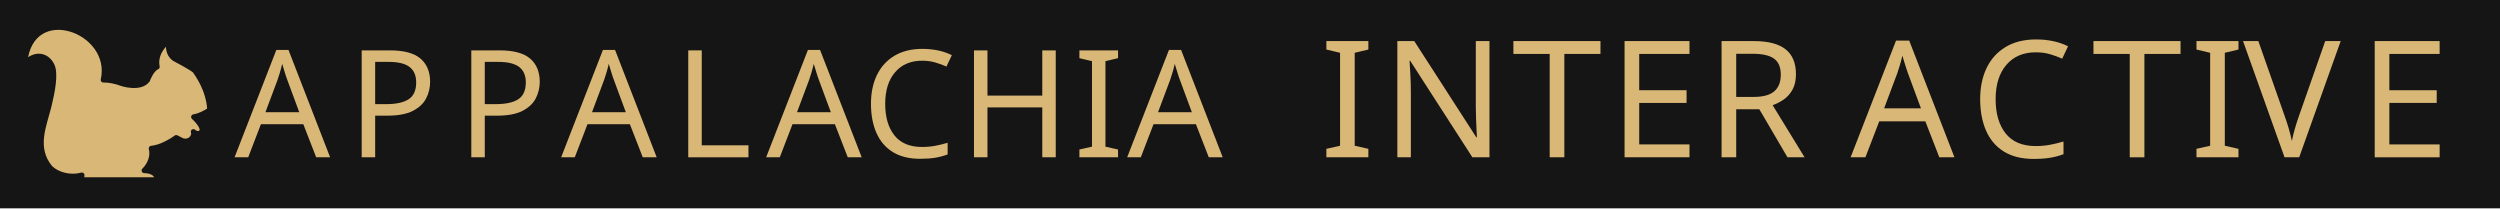
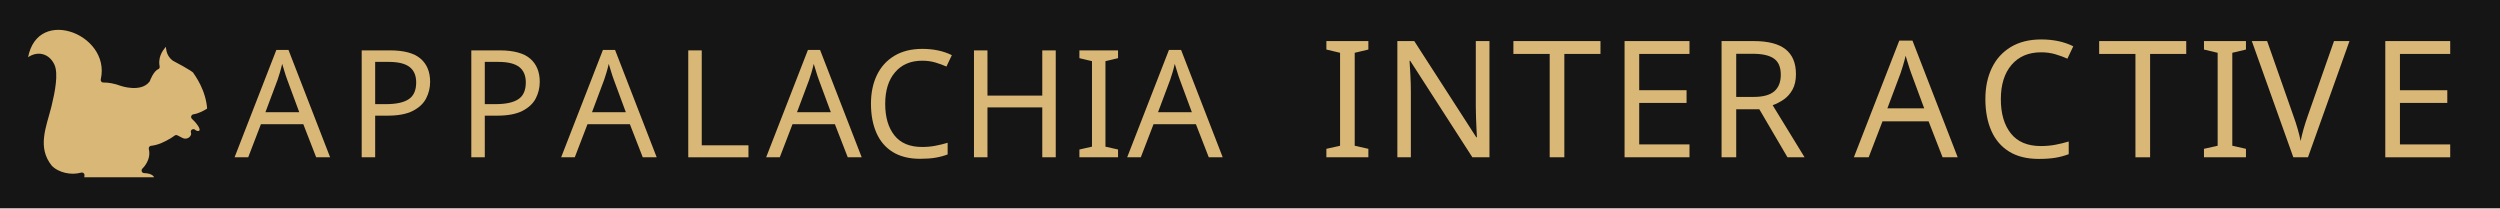
<svg xmlns="http://www.w3.org/2000/svg" xmlns:xlink="http://www.w3.org/1999/xlink" viewBox="0 0 1536 128">
  <defs>
-     <style>.cls-1,.cls-3{fill:#d9b776;}.cls-1{stroke:#161515;stroke-miterlimit:7.57;stroke-width:10px;}.cls-2{fill:#161515;}.cls-3{font-size:92px;font-family:Montserrat-Medium, Montserrat;font-weight:500;letter-spacing:0.02em;}.cls-4{letter-spacing:0.01em;}.cls-5{letter-spacing:-0.02em;}.cls-6{letter-spacing:0.02em;}.cls-7{letter-spacing:0.02em;}.cls-10,.cls-11,.cls-12,.cls-13,.cls-8,.cls-9{font-size:100px;font-family:Montserrat-Light, Montserrat;font-weight:300;}.cls-8{letter-spacing:0.04em;}.cls-9{letter-spacing:0.03em;}.cls-10{letter-spacing:0.03em;}.cls-11{letter-spacing:0.04em;}.cls-12{letter-spacing:0.03em;}.cls-13{letter-spacing:0.03em;}</style>
+     <style>.cls-1,.cls-3{fill:#d9b776;}.cls-1{stroke:#161515;stroke-miterlimit:7.57;stroke-width:10px;}.cls-2{fill:#161515;}.cls-3{font-size:92px;font-family:Montserrat-Medium, Montserrat;font-weight:500;letter-spacing:0.02em;}.cls-4{letter-spacing:0.01em;}.cls-5{letter-spacing:-0.02em;}.cls-6{letter-spacing:0.02em;}.cls-7{letter-spacing:0.02em;}.cls-10,.cls-11,.cls-12,.cls-13,.cls-8,.cls-9{font-size:100px;font-family:Montserrat-Regular, Montserrat;font-weight:400;}.cls-8{letter-spacing:0.04em;}.cls-9{letter-spacing:0.03em;}.cls-10{letter-spacing:0.03em;}.cls-11{letter-spacing:0.03em;}.cls-12{letter-spacing:0.03em;}.cls-13{letter-spacing:0.04em;}</style>
    <symbol id="Squirrel_Filled_-_Gold" data-name="Squirrel Filled - Gold" viewBox="0 0 376.85 312.17">
      <path id="Squirrel_Filled" data-name="Squirrel Filled" class="cls-1" d="M350.92,215.39s-6.69,1-11.43-3.64a.16.16,0,0,0-.27.17,11.54,11.54,0,0,1-.54,9.19c-4.14,8.75-15,12-23.5,7.36l-9.78-5a.17.17,0,0,0-.18,0c-.54.41-3.6,2.74-8.25,5.67-12.86,7.61-25.77,13.93-40.9,15.62a.17.17,0,0,0-.15.2c5.72,23.73-11.66,41.3-14.19,43.69a.17.17,0,0,0,.12.29c25.93.67,26,16.27,25.89,18a.17.17,0,0,1-.17.16H117.75a.17.17,0,0,1-.17-.19l1-9a.17.17,0,0,0-.21-.18c-21.62,6.11-48.22.26-63.22-14.95h0c-32-39.47-11.75-82.54-1.93-122.18,7.11-29,13.73-64.17,5.93-80.17-10.68-21.93-34.77-25-53.81-4a.17.17,0,0,1-.3-.13c11-126,178.17-66,155.65,32.86a.16.16,0,0,0,.16.21c9.79-.19,22.5,1.71,37.15,7.18,0,0,35.93,11.88,50.43-6.89l0,0c.28-.8,7.67-21.4,19.17-26.24a.17.17,0,0,0,.1-.2c-.6-2.15-7.15-28.53,23.25-51.61a.17.17,0,0,1,.27.17c-.88,3.37-5.38,23.63,10.32,35.19l0,0c.76.39,38.13,19.88,41.31,24.81s26.8,35.52,29,76.8a.15.15,0,0,1-.07.15c-9.86,6.32-19.65,11.59-31.77,13.65a.17.17,0,0,0-.09.29c2.81,2.58,27.82,26.08,11.09,32.67ZM232.74,306.68" />
    </symbol>
  </defs>
  <g id="Layer_2" data-name="Layer 2">
    <g id="Logos">
      <g id="Main_Colors" data-name="Main Colors">
        <g id="Squirrel_Stripe_Logo" data-name="Squirrel Stripe Logo">
          <rect id="Background" class="cls-2" width="1536" height="128" />
          <use width="376.84" height="312.17" transform="translate(13.61 15.25) scale(0.31)" xlink:href="#Squirrel_Filled_-_Gold" />
          <text class="cls-3" transform="translate(144.12 96.64)">A<tspan class="cls-4" x="69.18" y="0">P</tspan>
            <tspan class="cls-5" x="136.53" y="0">P</tspan>
            <tspan x="200.65" y="0">A</tspan>
            <tspan class="cls-6" x="269.83" y="0">L</tspan>
            <tspan class="cls-7" x="326.6" y="0">ACHIA </tspan>
            <tspan class="cls-8" x="666.81" y="0">INTER</tspan>
-             <tspan class="cls-9" x="992.9" y="0">A</tspan>
-             <tspan class="cls-10" x="1066.4" y="0">C</tspan>
-             <tspan class="cls-11" x="1141.1" y="0">T</tspan>
-             <tspan class="cls-12" x="1201.4" y="0">I</tspan>
-             <tspan class="cls-13" x="1234" y="0">V</tspan>
-             <tspan class="cls-8" x="1305.2" y="0">E</tspan>
+             <tspan class="cls-9" x="994.9" y="0">A</tspan>
+             <tspan class="cls-10" x="1069.6" y="0">C</tspan>
+             <tspan class="cls-8" x="1144.6" y="0">T</tspan>
+             <tspan class="cls-11" x="1206" y="0">I</tspan>
+             <tspan class="cls-12" x="1239.4" y="0">V</tspan>
+             <tspan class="cls-13" x="1311.7" y="0">E</tspan>
          </text>
        </g>
      </g>
    </g>
  </g>
</svg>
